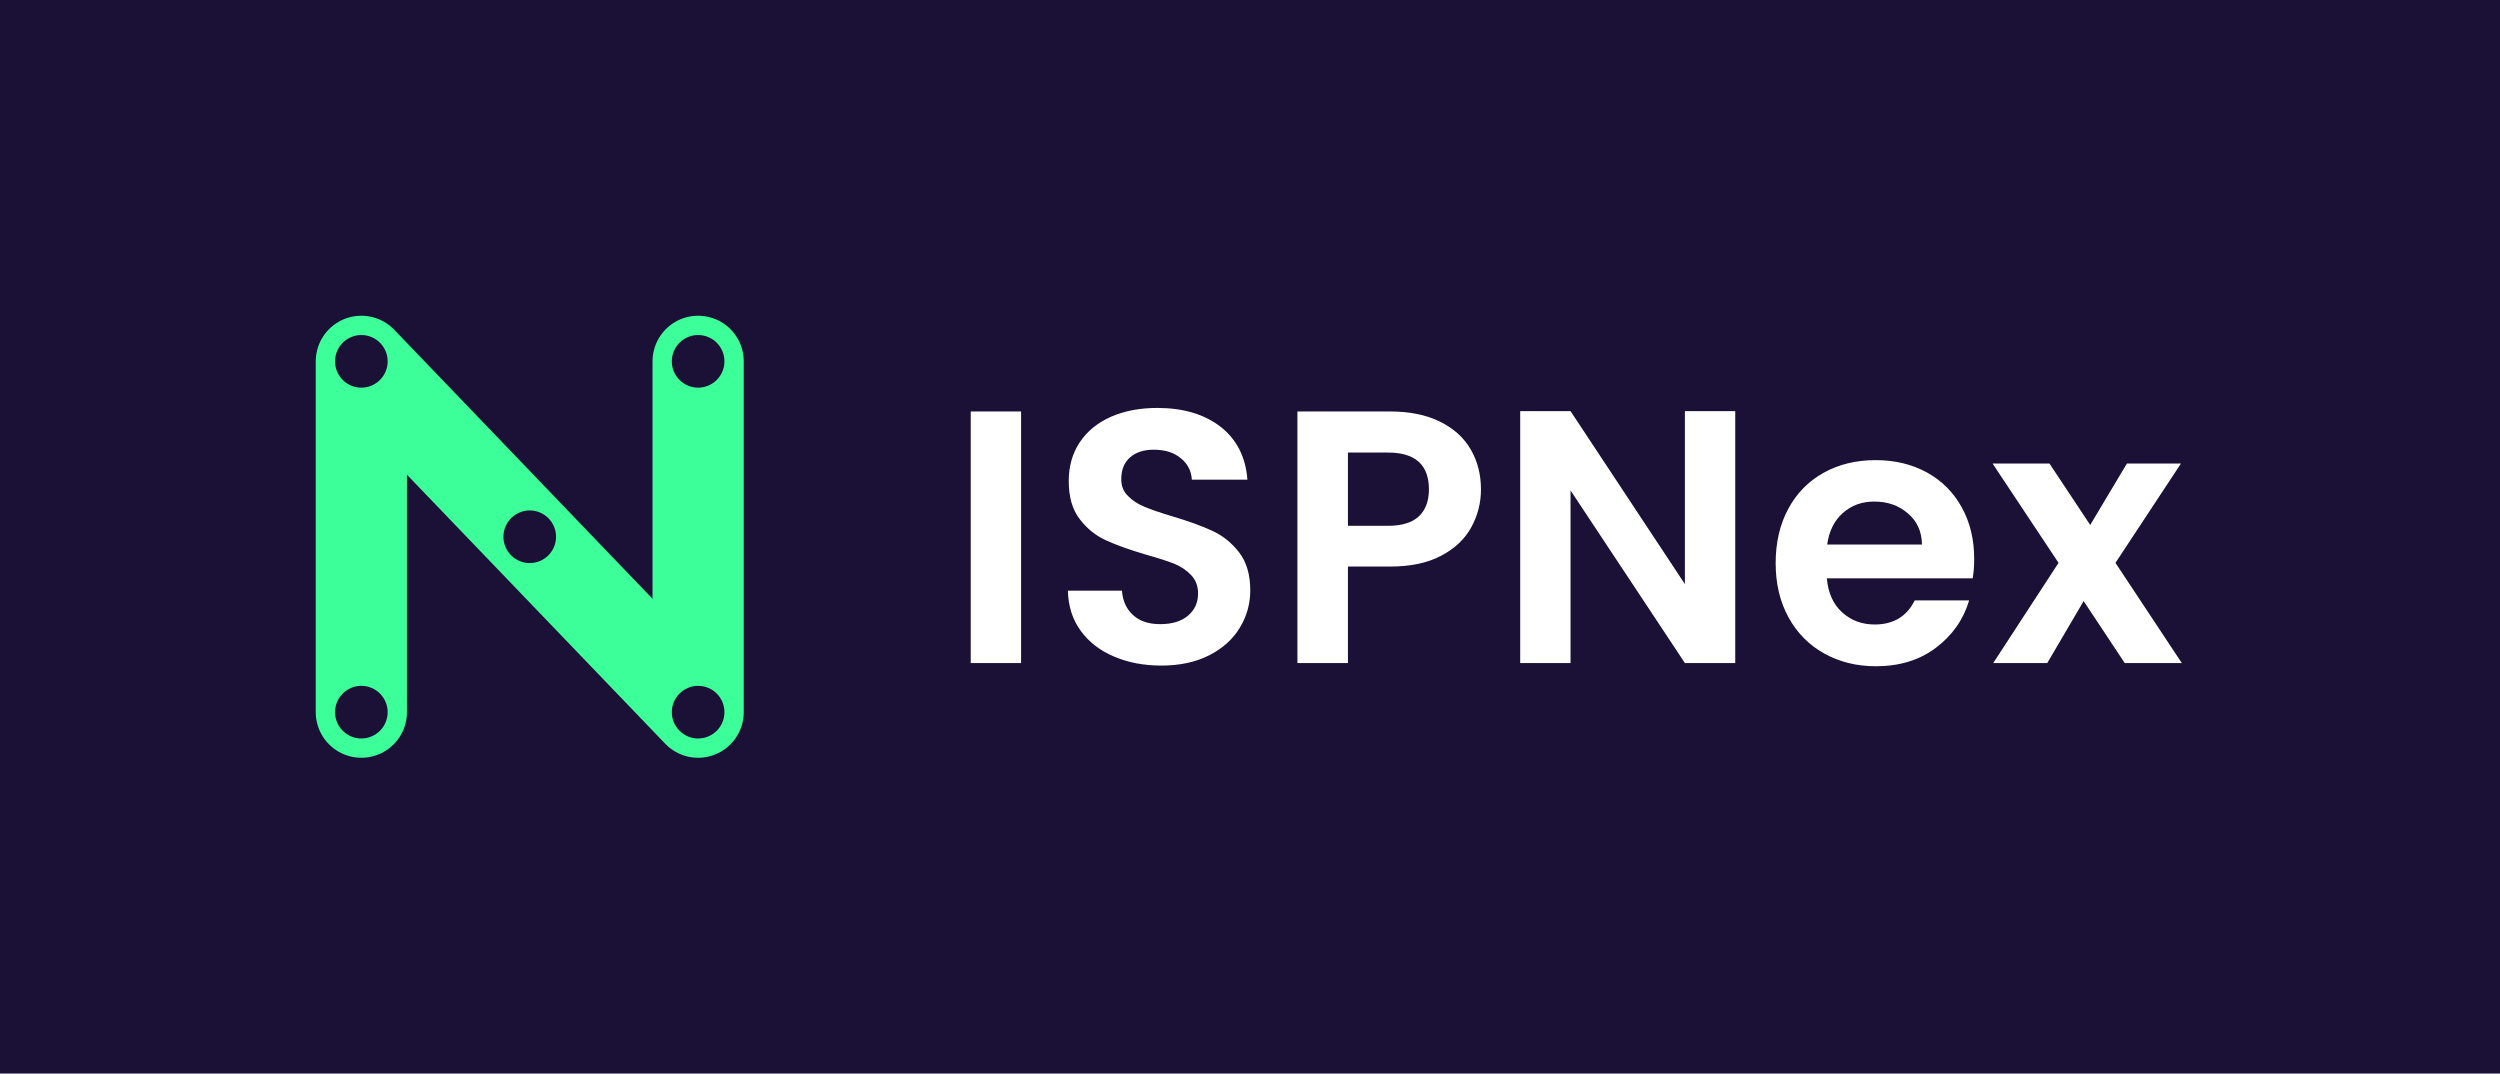
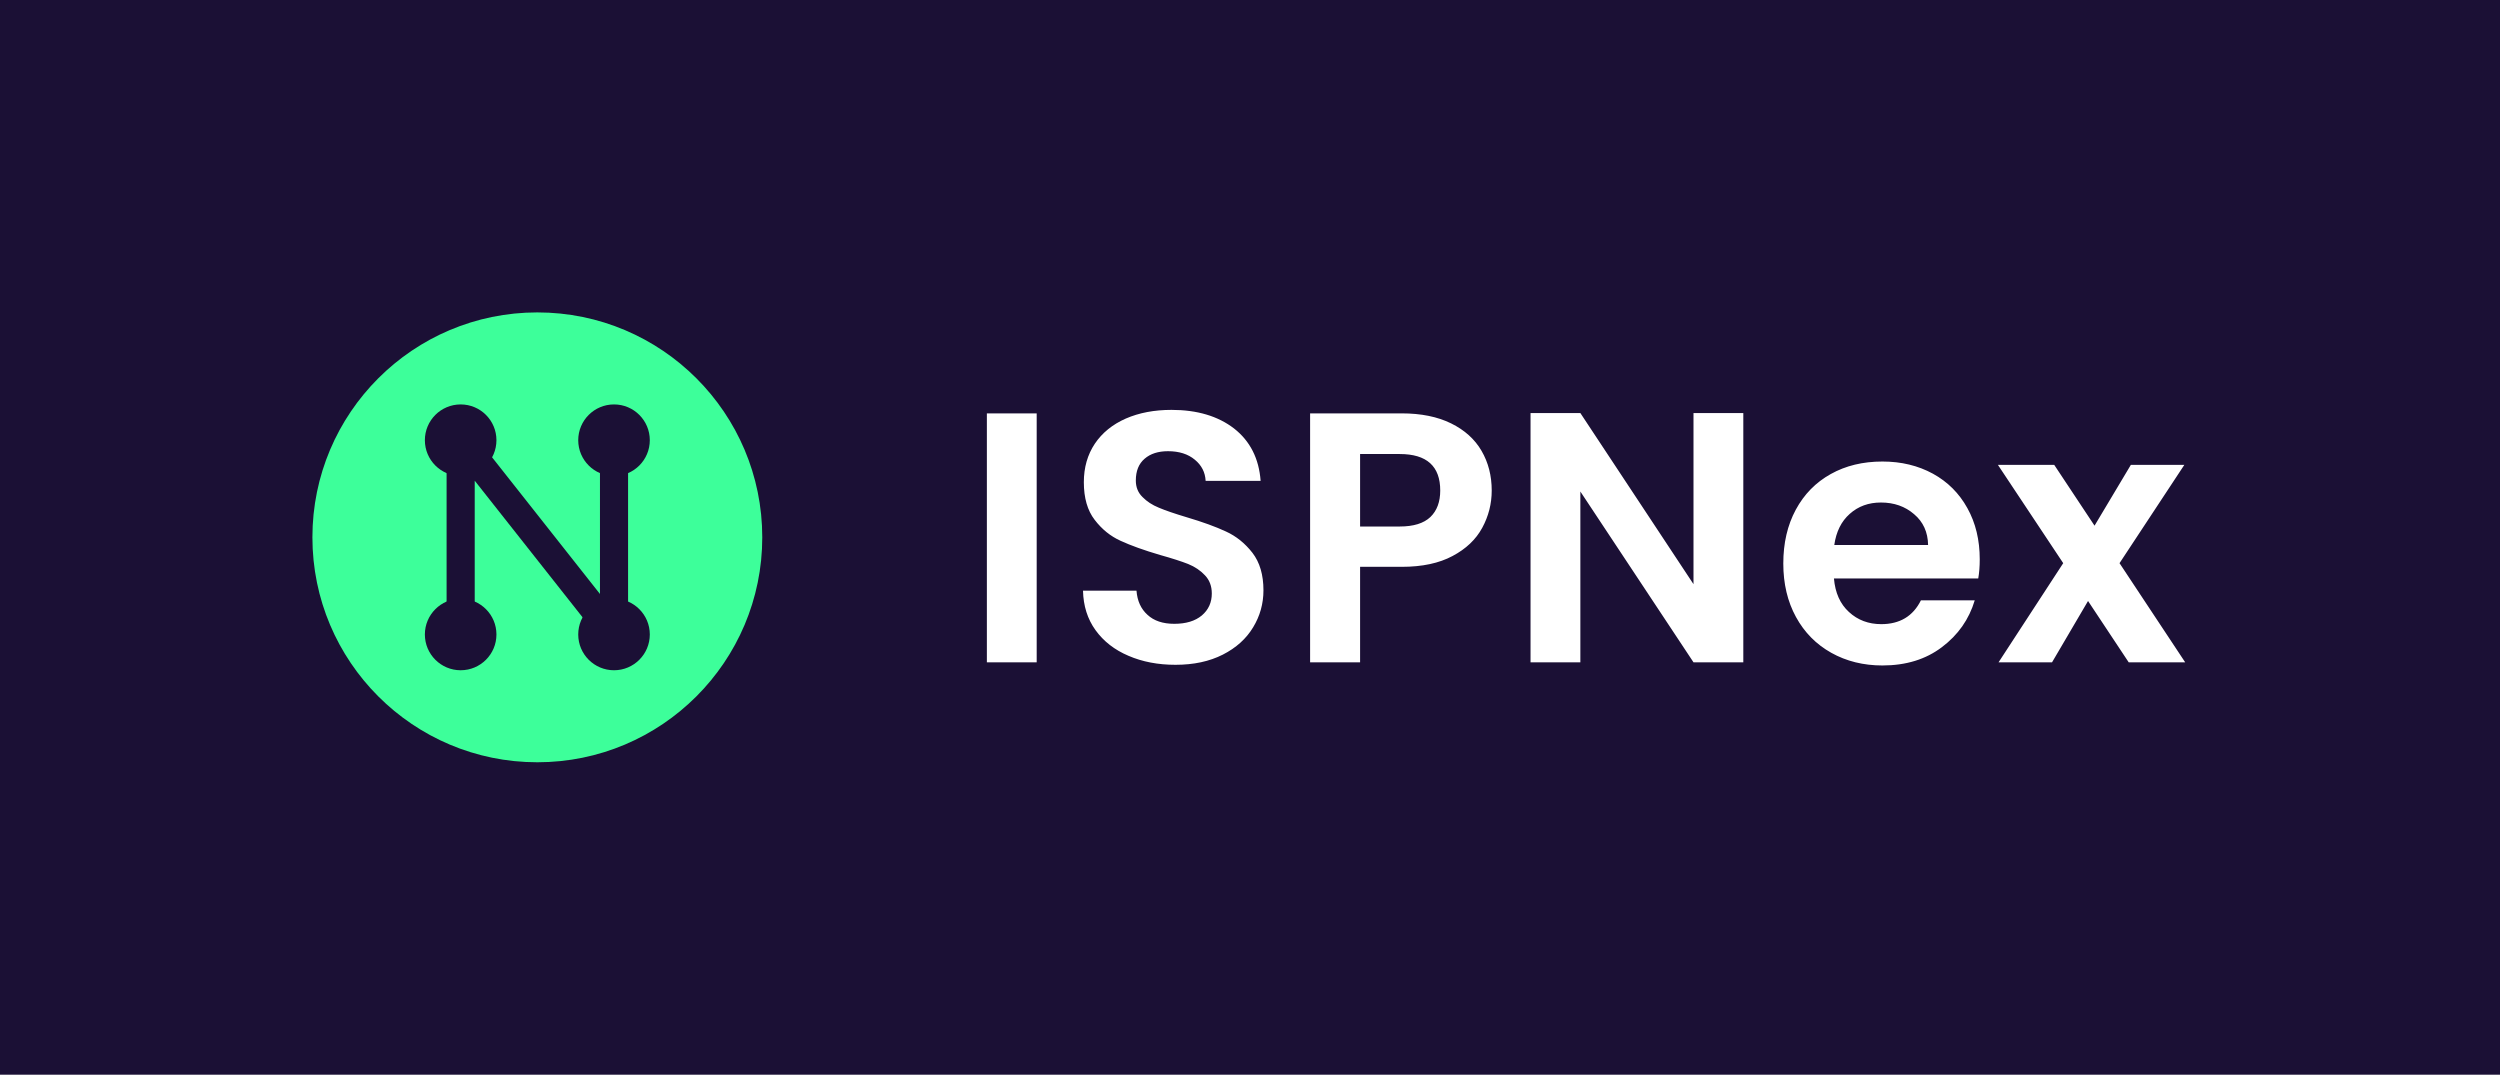
- <svg xmlns="http://www.w3.org/2000/svg" viewBox="0 0 1484.62 637.5" width="1484.62" height="637.5">
-   <rect width="1484.62" height="637.5" fill="#1B1035" />
-   <g transform="translate(214.583 214.583) scale(2.08333)">
+ <svg xmlns="http://www.w3.org/2000/svg" viewBox="0 0 1500.45 645" width="1500.45" height="645">
+   <rect width="1500.45" height="645" fill="#1B1035" />
+   <g transform="translate(169.091 169.091) scale(1.53409)">
    <defs>
-       <mask id="h" maskUnits="userSpaceOnUse" x="-30" y="-30" width="156" height="160">
-         <rect x="-30" y="-30" width="156" height="160" fill="#fff" />
-         <g fill="#000">
-           <circle cx="0" cy="0" r="7.5" />
-           <circle cx="96" cy="0" r="7.5" />
-           <circle cx="0" cy="100" r="7.5" />
-           <circle cx="96" cy="100" r="7.5" />
-           <circle cx="48" cy="50" r="7.5" />
-         </g>
+       <mask id="h" maskUnits="userSpaceOnUse" x="0" y="0" width="200" height="200">
+         <rect width="200" height="200" fill="#fff" />
+         <path d="M70 138V62L130 138V62" fill="none" stroke="#000" stroke-width="11" stroke-linecap="round" stroke-linejoin="round" />
+         <circle cx="70" cy="138" r="14" fill="#000" />
+         <circle cx="70" cy="62" r="14" fill="#000" />
+         <circle cx="130" cy="138" r="14" fill="#000" />
+         <circle cx="130" cy="62" r="14" fill="#000" />
      </mask>
    </defs>
-     <g mask="url(#h)" fill="none" stroke="#3DFF9A" stroke-width="26" stroke-linecap="round" stroke-linejoin="round">
-       <path d="M0 100V0M96 0V100M0 0L96 100" />
-     </g>
+     <circle cx="100" cy="100" r="88" fill="#3DFF9A" mask="url(#h)" />
  </g>
-   <path d="M44.7 -149.4V0.0H14.8V-149.4ZM72.5 -43.0H104.6Q105.3 -33.8 111.2 -28.5Q117.0 -23.1 127.3 -23.1Q137.8 -23.1 143.8 -28.1Q149.8 -33.2 149.8 -41.3Q149.8 -47.9 145.7 -52.2Q141.7 -56.5 135.6 -59.0Q129.5 -61.4 118.8 -64.4Q104.2 -68.7 95.1 -72.9Q86.0 -77.0 79.5 -85.5Q73.0 -93.9 73.0 -108.1Q73.0 -121.3 79.6 -131.2Q86.2 -141.0 98.2 -146.3Q110.2 -151.5 125.6 -151.5Q148.7 -151.5 163.2 -140.3Q177.6 -129.0 179.1 -108.9H146.1Q145.7 -116.6 139.6 -121.6Q133.5 -126.7 123.5 -126.7Q114.7 -126.7 109.5 -122.2Q104.2 -117.7 104.2 -109.1Q104.2 -103.1 108.2 -99.2Q112.1 -95.2 118.0 -92.8Q123.9 -90.3 134.6 -87.1Q149.1 -82.8 158.3 -78.5Q167.5 -74.3 174.2 -65.7Q180.8 -57.1 180.8 -43.2Q180.8 -31.2 174.6 -21.0Q168.4 -10.7 156.4 -4.6Q144.4 1.5 128.0 1.5Q112.3 1.5 99.8 -3.9Q87.3 -9.2 80.0 -19.3Q72.8 -29.3 72.5 -43.0ZM263.8 -57.3H238.8V0.0H208.8V-149.4H263.8Q281.2 -149.4 293.4 -143.4Q305.6 -137.4 311.7 -126.9Q317.8 -116.4 317.8 -103.1Q317.8 -91.2 312.1 -80.7Q306.4 -70.2 294.3 -63.8Q282.2 -57.3 263.8 -57.3ZM286.9 -103.1Q286.9 -125.0 262.6 -125.0H238.8V-81.5H262.6Q275.0 -81.5 281.0 -87.2Q286.9 -92.9 286.9 -103.1ZM468.8 0.0H438.9L371.0 -102.5V0.0H341.1V-149.6H371.0L438.9 -46.9V-149.6H468.8ZM609.8 -50.3H523.2Q524.3 -37.4 532.2 -30.2Q540.1 -22.9 551.6 -22.9Q568.3 -22.9 575.4 -37.2H607.7Q602.6 -20.1 588.0 -9.1Q573.5 1.9 552.3 1.9Q535.2 1.9 521.6 -5.7Q508.0 -13.3 500.4 -27.2Q492.8 -41.1 492.8 -59.3Q492.8 -77.7 500.3 -91.6Q507.8 -105.5 521.3 -113.0Q534.7 -120.5 552.3 -120.5Q569.2 -120.5 582.6 -113.2Q595.9 -105.9 603.3 -92.5Q610.7 -79.2 610.7 -61.8Q610.7 -55.4 609.8 -50.3ZM579.7 -70.4Q579.5 -82.0 571.3 -88.9Q563.2 -95.9 551.4 -95.9Q540.3 -95.9 532.7 -89.1Q525.1 -82.4 523.4 -70.4ZM700.1 0.0 675.7 -36.8 654.1 0.0H622.0L660.8 -59.5L621.6 -118.5H655.4L679.6 -82.0L701.4 -118.5H733.5L694.6 -59.5L734.0 0.0Z" fill="#FFFFFF" transform="translate(561.667 393.75)" />
+   <path d="M44.7 -149.4V0.0H14.8V-149.4ZM72.5 -43.0H104.6Q105.3 -33.8 111.2 -28.5Q117.0 -23.1 127.3 -23.1Q137.8 -23.1 143.8 -28.1Q149.8 -33.2 149.8 -41.3Q149.8 -47.9 145.7 -52.2Q141.7 -56.5 135.6 -59.0Q129.5 -61.4 118.8 -64.4Q104.2 -68.7 95.1 -72.9Q86.0 -77.0 79.5 -85.5Q73.0 -93.9 73.0 -108.1Q73.0 -121.3 79.6 -131.2Q86.2 -141.0 98.2 -146.3Q110.2 -151.5 125.6 -151.5Q148.7 -151.5 163.2 -140.3Q177.6 -129.0 179.1 -108.9H146.1Q145.7 -116.6 139.6 -121.6Q133.5 -126.7 123.5 -126.7Q114.7 -126.7 109.5 -122.2Q104.2 -117.7 104.2 -109.1Q104.2 -103.1 108.2 -99.2Q112.1 -95.2 118.0 -92.8Q123.9 -90.3 134.6 -87.1Q149.1 -82.8 158.3 -78.5Q167.5 -74.3 174.2 -65.7Q180.8 -57.1 180.8 -43.2Q180.8 -31.2 174.6 -21.0Q168.4 -10.7 156.4 -4.6Q144.4 1.5 128.0 1.5Q112.3 1.5 99.8 -3.9Q87.3 -9.2 80.0 -19.3Q72.8 -29.3 72.5 -43.0ZM263.8 -57.3H238.8V0.0H208.8V-149.4H263.8Q281.2 -149.4 293.4 -143.4Q305.6 -137.4 311.7 -126.9Q317.8 -116.4 317.8 -103.1Q317.8 -91.2 312.1 -80.7Q306.4 -70.2 294.3 -63.8Q282.2 -57.3 263.8 -57.3ZM286.9 -103.1Q286.9 -125.0 262.6 -125.0H238.8V-81.5H262.6Q275.0 -81.5 281.0 -87.2Q286.9 -92.9 286.9 -103.1ZM468.8 0.0H438.9L371.0 -102.5V0.0H341.1V-149.6H371.0L438.9 -46.9V-149.6H468.8ZM609.8 -50.3H523.2Q524.3 -37.4 532.2 -30.2Q540.1 -22.9 551.6 -22.9Q568.3 -22.9 575.4 -37.2H607.7Q602.6 -20.1 588.0 -9.1Q573.5 1.9 552.3 1.9Q535.2 1.9 521.6 -5.7Q508.0 -13.3 500.4 -27.2Q492.8 -41.1 492.8 -59.3Q492.8 -77.7 500.3 -91.6Q507.8 -105.5 521.3 -113.0Q534.7 -120.5 552.3 -120.5Q569.2 -120.5 582.6 -113.2Q595.9 -105.9 603.3 -92.5Q610.7 -79.2 610.7 -61.8Q610.7 -55.4 609.8 -50.3ZM579.7 -70.4Q579.5 -82.0 571.3 -88.9Q563.2 -95.9 551.4 -95.9Q540.3 -95.9 532.7 -89.1Q525.1 -82.4 523.4 -70.4ZM700.1 0.0 675.7 -36.8 654.1 0.0H622.0L660.8 -59.5L621.6 -118.5H655.4L679.6 -82.0L701.4 -118.5H733.5L694.6 -59.5L734.0 0.0Z" fill="#FFFFFF" transform="translate(577.5 397.5)" />
</svg>
